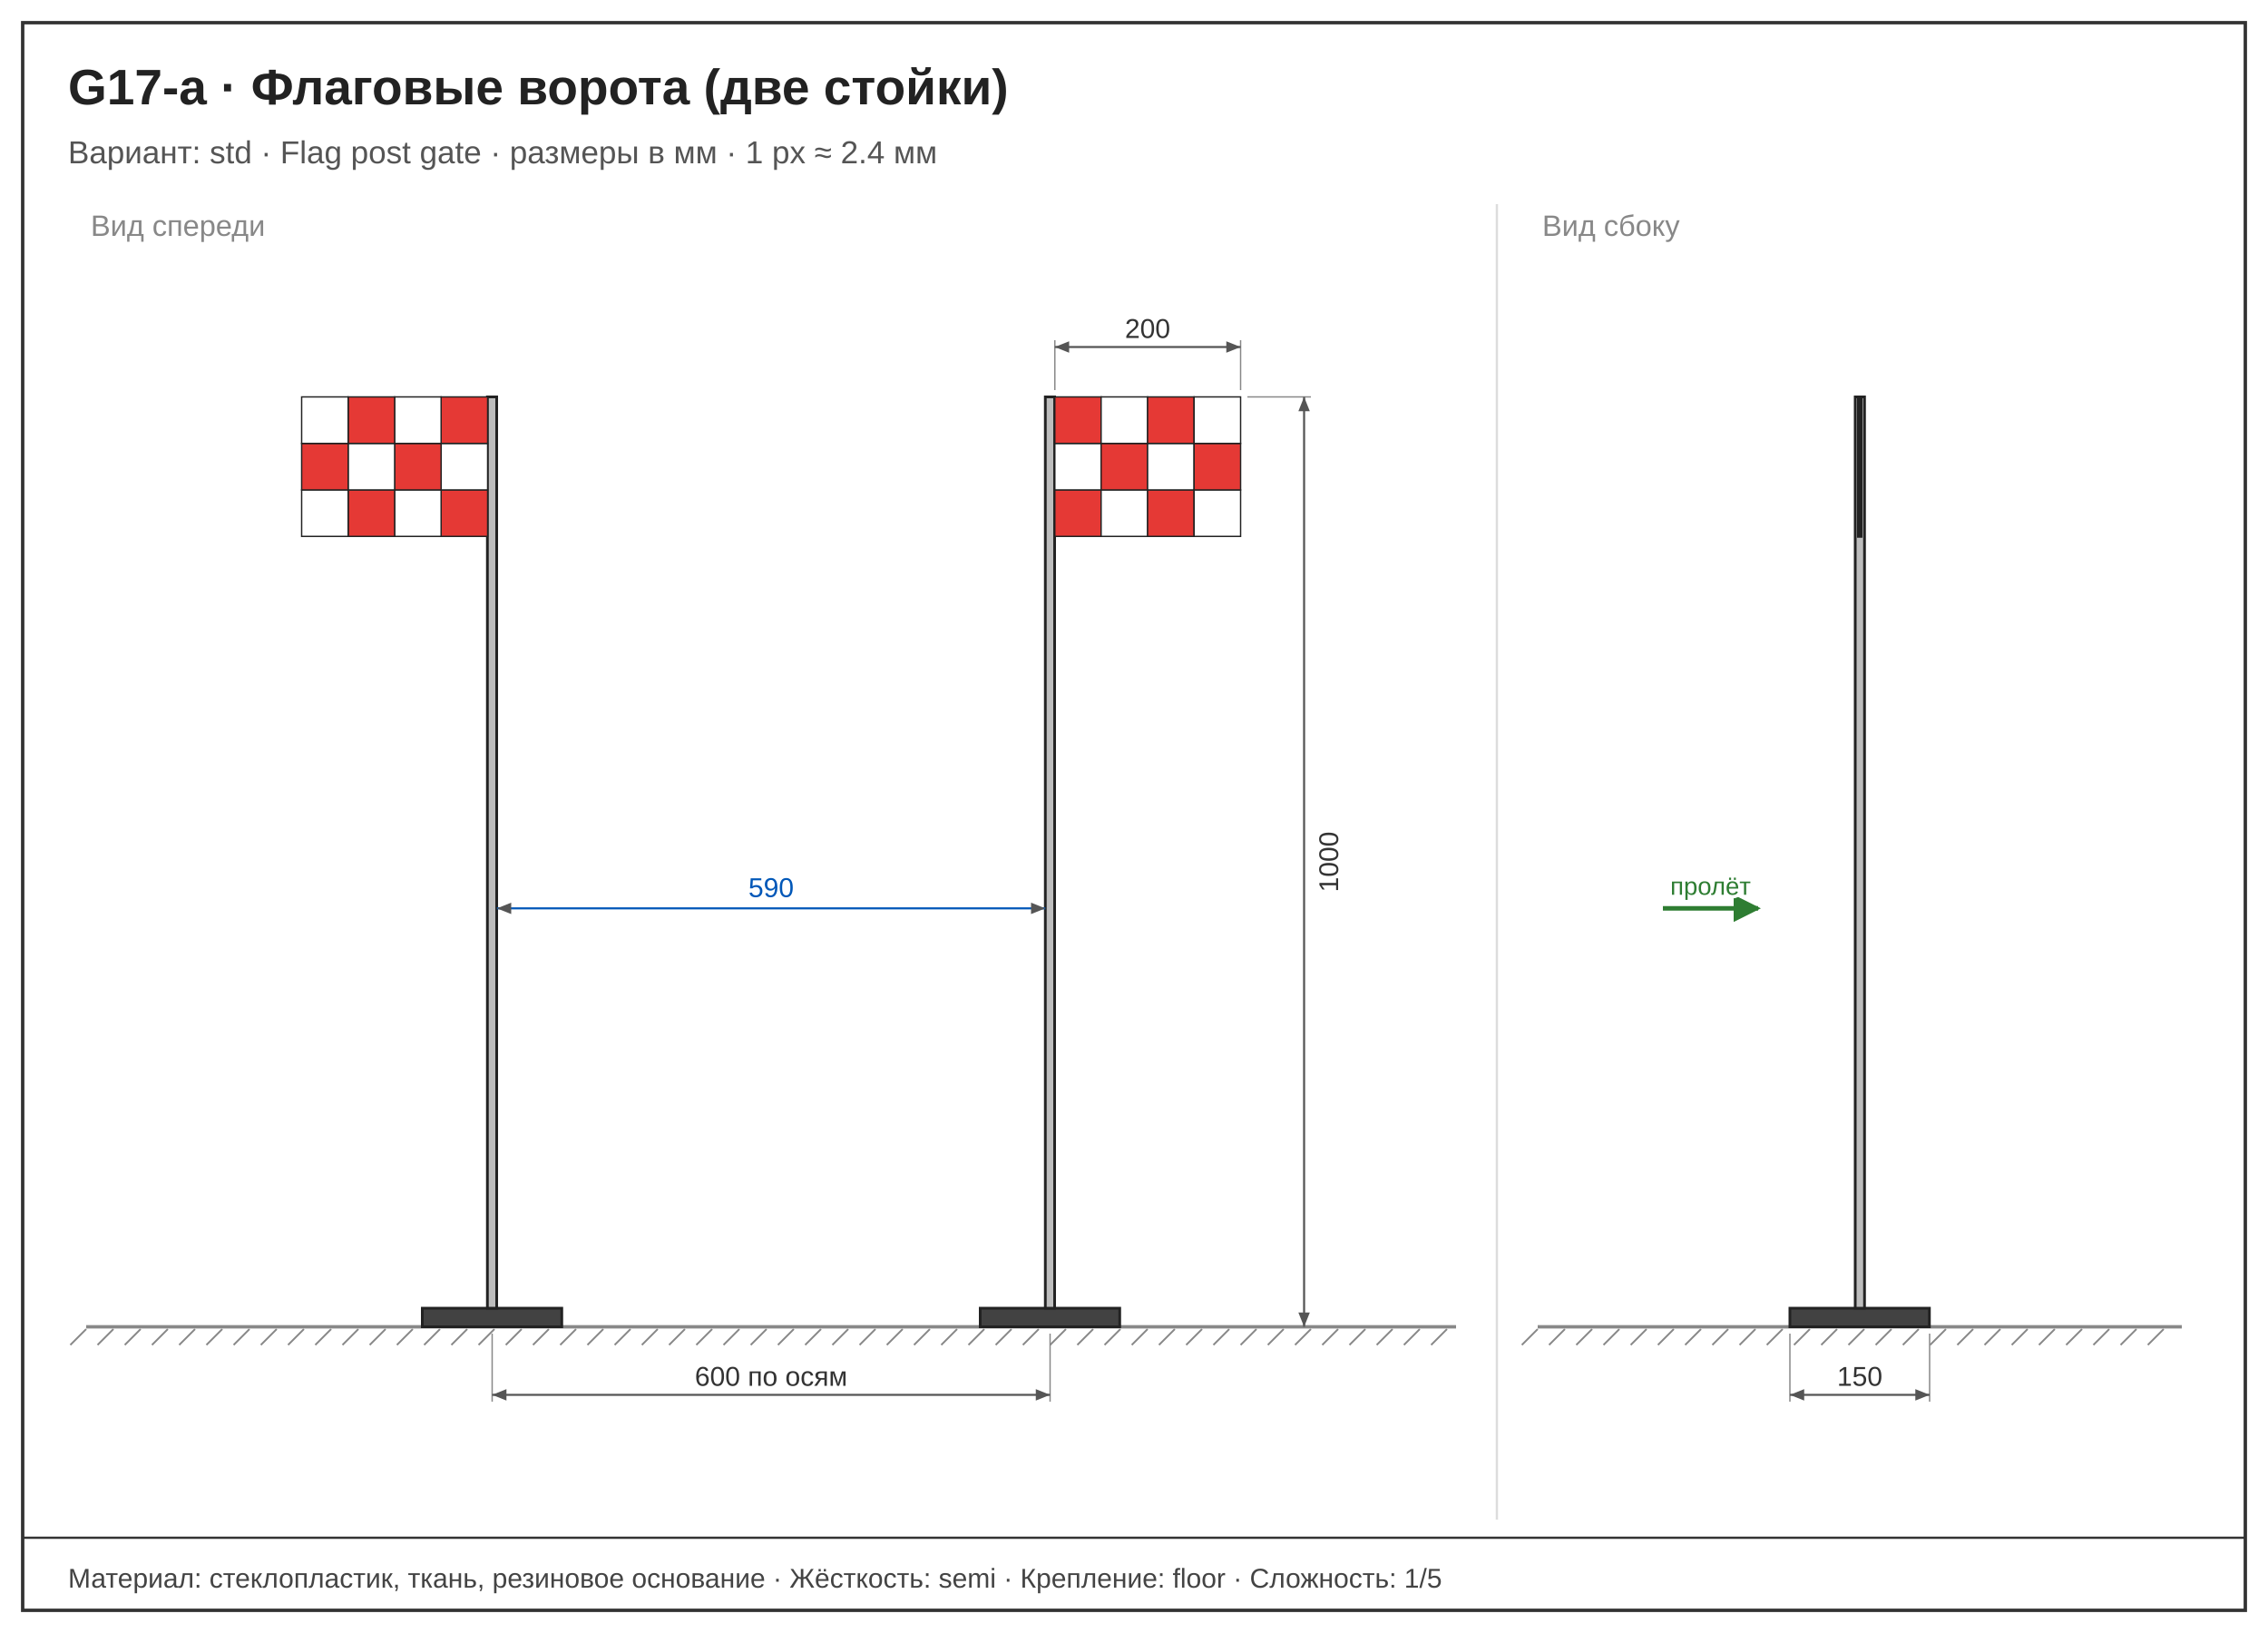
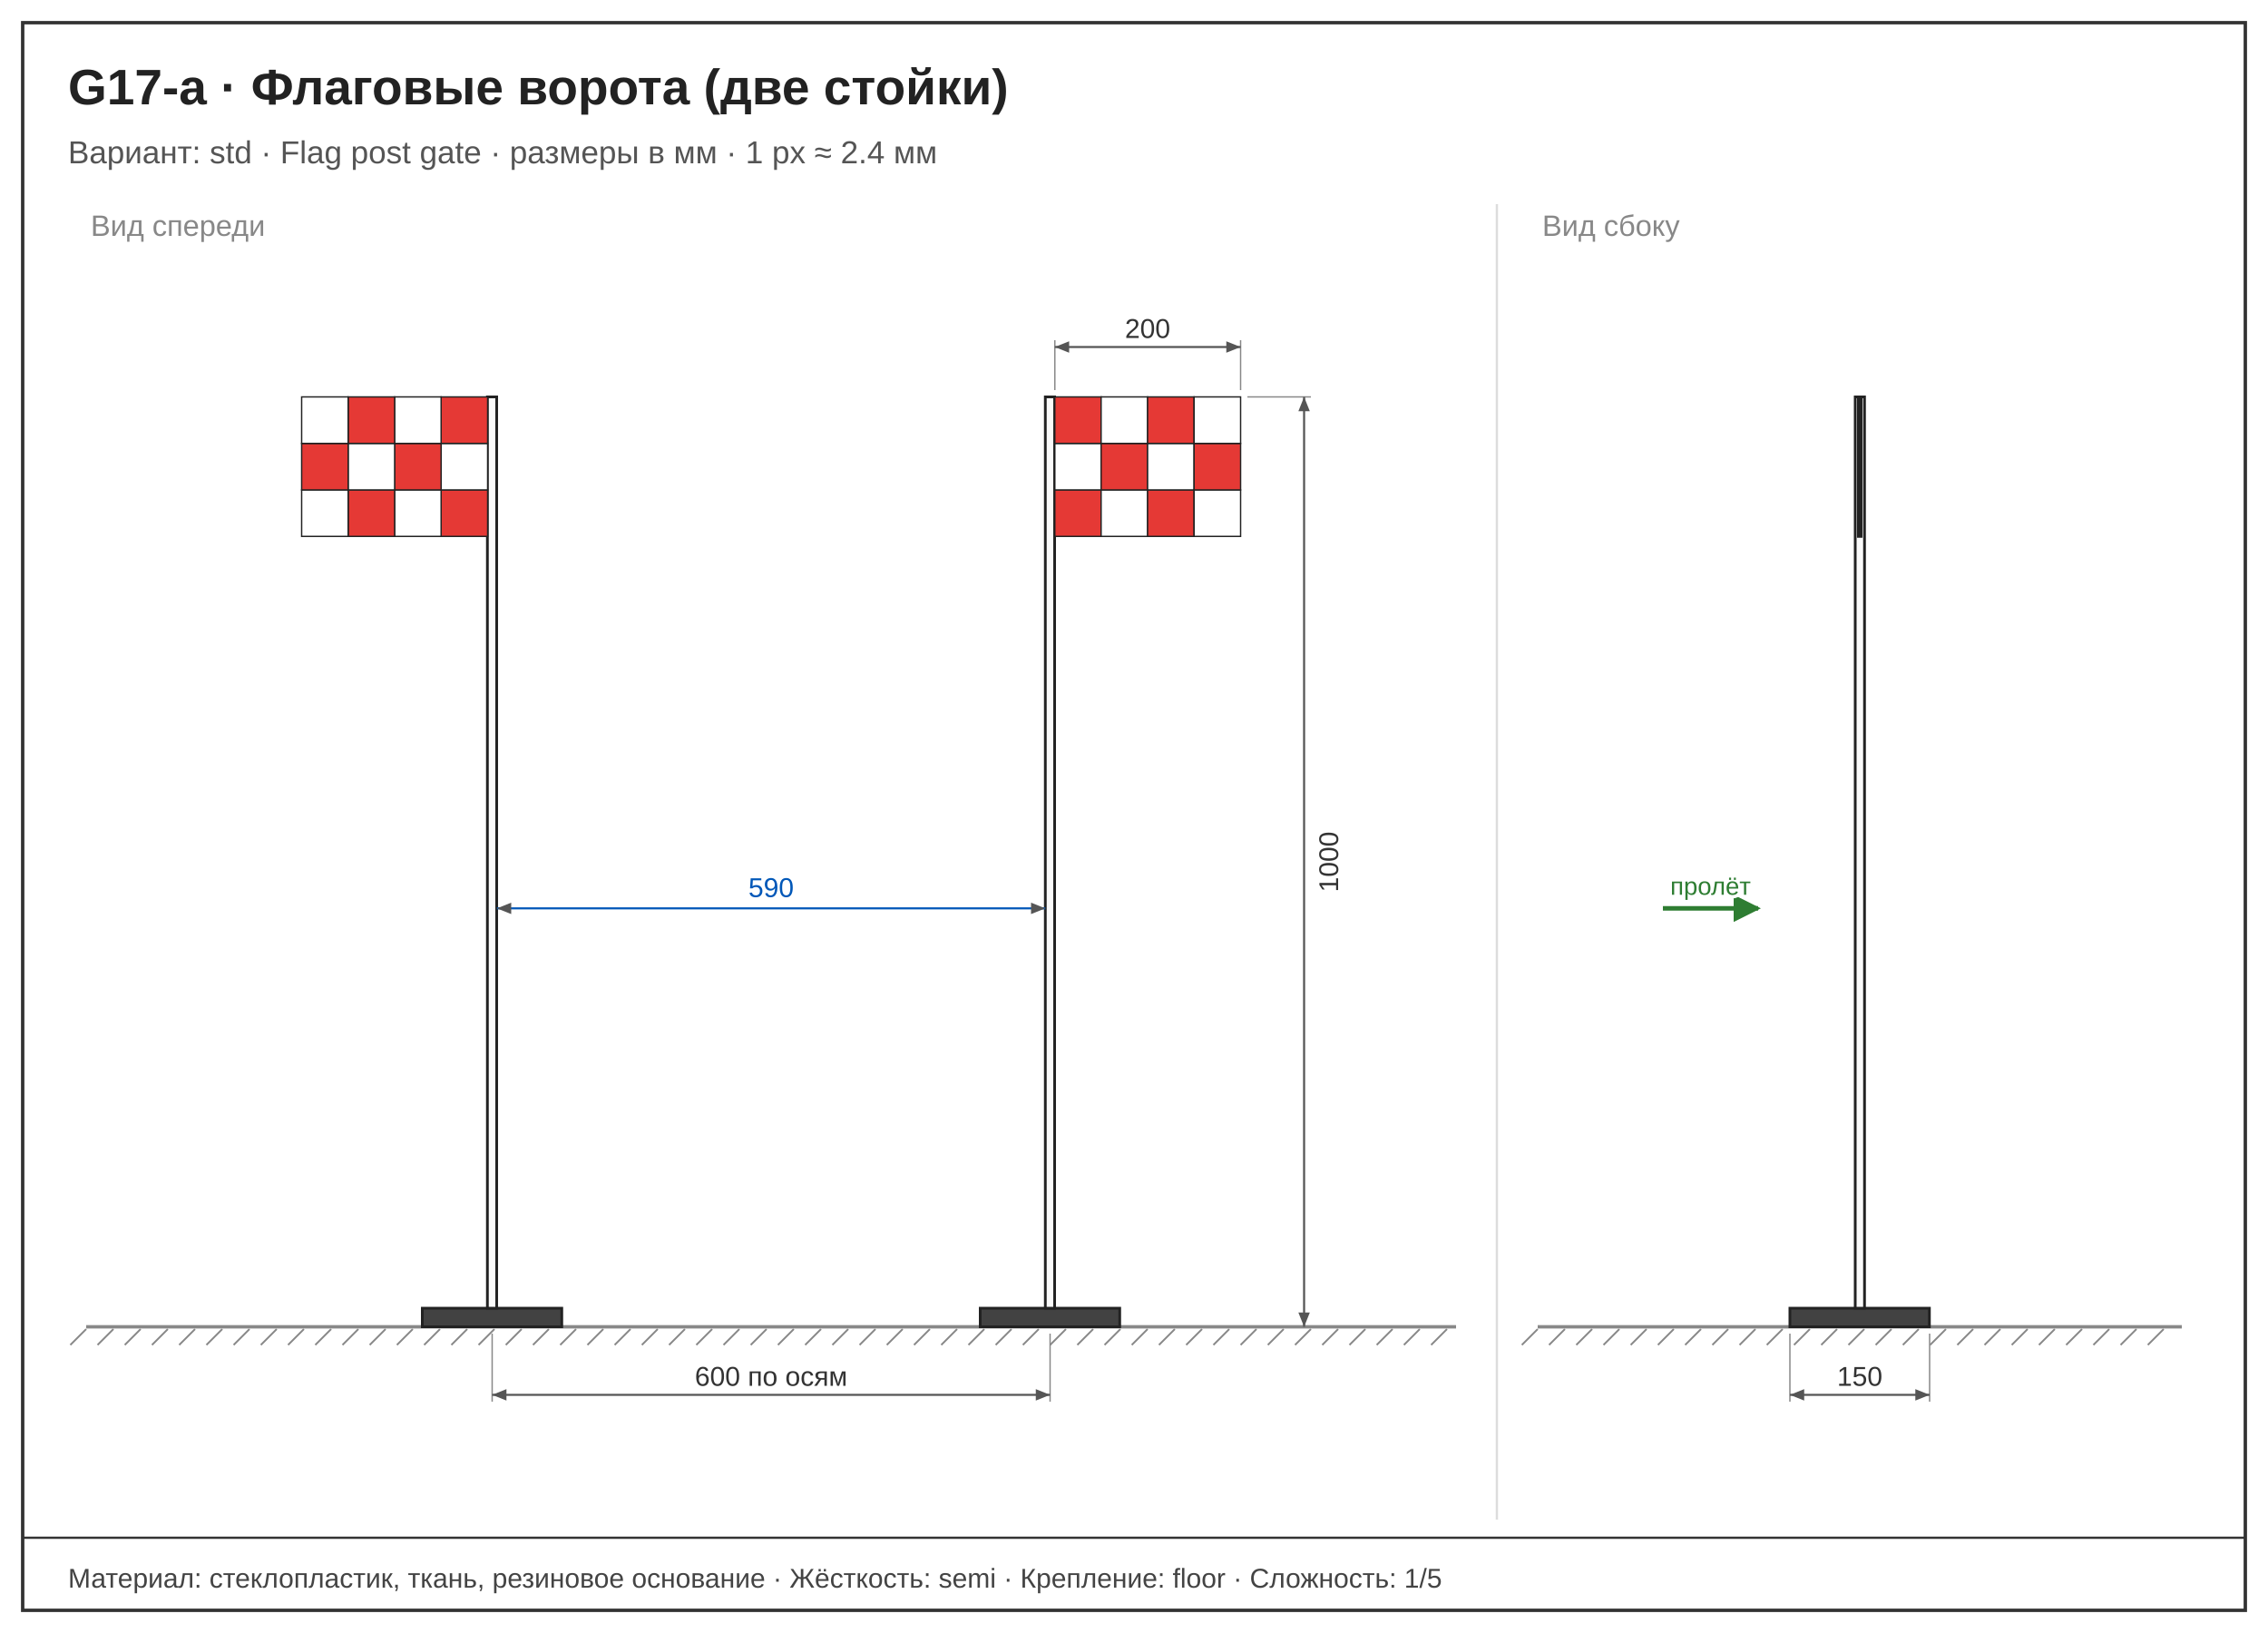
<svg xmlns="http://www.w3.org/2000/svg" viewBox="0 0 1000 720" width="1000" height="720">
  <style>
  .dim{stroke:#555;stroke-width:0.9;fill:none;marker-start:url(#ar);marker-end:url(#ar)}
  .dim.in{stroke:#0057B8}
  .ext{stroke:#888;stroke-width:0.6}
  .dt{font-size:12px;fill:#333;text-anchor:middle;font-family:Arial,Helvetica,sans-serif;paint-order:stroke;stroke:#fff;stroke-width:3px;stroke-linejoin:round}
  .dt.in{fill:#0057B8}
  .fl{stroke:#2E7D32;stroke-width:2;marker-end:url(#fa)}
  .ft{font-size:11px;fill:#2E7D32;text-anchor:middle;font-family:Arial,Helvetica,sans-serif;paint-order:stroke;stroke:#fff;stroke-width:3px}
  .incircle{fill:none;stroke:#0057B8;stroke-width:0.8;stroke-dasharray:4 3}
  text{font-family:Arial,Helvetica,sans-serif}
</style>
  <defs>
    <marker id="ar" viewBox="0 0 10 10" refX="10" refY="5" markerWidth="7" markerHeight="7" orient="auto-start-reverse">
      <path d="M0,1 L10,5 L0,9 z" fill="#555" />
    </marker>
    <marker id="fa" viewBox="0 0 10 10" refX="9" refY="5" markerWidth="6" markerHeight="6" orient="auto">
      <path d="M0,0 L10,5 L0,10 z" fill="#2E7D32" />
    </marker>
    <linearGradient id="cylv" x1="0" y1="0" x2="0" y2="1">
      <stop offset="0" stop-color="#000" stop-opacity="0.28" />
      <stop offset="0.35" stop-color="#fff" stop-opacity="0.35" />
      <stop offset="1" stop-color="#000" stop-opacity="0.32" />
    </linearGradient>
    <linearGradient id="cylh" x1="0" y1="0" x2="1" y2="0">
      <stop offset="0" stop-color="#000" stop-opacity="0.28" />
      <stop offset="0.35" stop-color="#fff" stop-opacity="0.35" />
      <stop offset="1" stop-color="#000" stop-opacity="0.32" />
    </linearGradient>
    <filter id="glow" x="-30%" y="-30%" width="160%" height="160%">
      <feGaussianBlur stdDeviation="6" />
    </filter>
  </defs>
  <rect width="1000" height="720" fill="#fff" />
  <rect x="10" y="10" width="980" height="700" fill="none" stroke="#333" stroke-width="1.5" />
  <text x="30" y="46" font-size="22" font-weight="bold" fill="#222">G17-a · Флаговые ворота (две стойки)</text>
  <text x="30" y="72" font-size="14" fill="#555">Вариант: std  ·  Flag post gate  ·  размеры в мм  ·  1 px ≈ 2.4 мм</text>
  <line x1="660" y1="90" x2="660" y2="670" stroke="#ddd" />
  <text x="40" y="104" font-size="13" fill="#888">Вид спереди</text>
  <text x="680" y="104" font-size="13" fill="#888">Вид сбоку</text>
  <line x1="38" y1="585.0" x2="642" y2="585.0" stroke="#888" stroke-width="1.5" />
  <line x1="38" y1="586.0" x2="31" y2="593.0" stroke="#888" stroke-width="0.8" />
  <line x1="50" y1="586.0" x2="43" y2="593.0" stroke="#888" stroke-width="0.8" />
  <line x1="62" y1="586.0" x2="55" y2="593.0" stroke="#888" stroke-width="0.8" />
  <line x1="74" y1="586.0" x2="67" y2="593.0" stroke="#888" stroke-width="0.8" />
  <line x1="86" y1="586.0" x2="79" y2="593.0" stroke="#888" stroke-width="0.8" />
  <line x1="98" y1="586.0" x2="91" y2="593.0" stroke="#888" stroke-width="0.8" />
  <line x1="110" y1="586.0" x2="103" y2="593.0" stroke="#888" stroke-width="0.8" />
  <line x1="122" y1="586.0" x2="115" y2="593.0" stroke="#888" stroke-width="0.8" />
  <line x1="134" y1="586.0" x2="127" y2="593.0" stroke="#888" stroke-width="0.8" />
  <line x1="146" y1="586.0" x2="139" y2="593.0" stroke="#888" stroke-width="0.8" />
  <line x1="158" y1="586.0" x2="151" y2="593.0" stroke="#888" stroke-width="0.8" />
  <line x1="170" y1="586.0" x2="163" y2="593.0" stroke="#888" stroke-width="0.8" />
  <line x1="182" y1="586.0" x2="175" y2="593.0" stroke="#888" stroke-width="0.8" />
  <line x1="194" y1="586.0" x2="187" y2="593.0" stroke="#888" stroke-width="0.8" />
  <line x1="206" y1="586.0" x2="199" y2="593.0" stroke="#888" stroke-width="0.8" />
  <line x1="218" y1="586.0" x2="211" y2="593.0" stroke="#888" stroke-width="0.8" />
  <line x1="230" y1="586.0" x2="223" y2="593.0" stroke="#888" stroke-width="0.8" />
  <line x1="242" y1="586.0" x2="235" y2="593.0" stroke="#888" stroke-width="0.8" />
  <line x1="254" y1="586.0" x2="247" y2="593.0" stroke="#888" stroke-width="0.8" />
  <line x1="266" y1="586.0" x2="259" y2="593.0" stroke="#888" stroke-width="0.8" />
  <line x1="278" y1="586.0" x2="271" y2="593.0" stroke="#888" stroke-width="0.8" />
  <line x1="290" y1="586.0" x2="283" y2="593.0" stroke="#888" stroke-width="0.8" />
  <line x1="302" y1="586.0" x2="295" y2="593.0" stroke="#888" stroke-width="0.8" />
  <line x1="314" y1="586.0" x2="307" y2="593.0" stroke="#888" stroke-width="0.8" />
  <line x1="326" y1="586.0" x2="319" y2="593.0" stroke="#888" stroke-width="0.8" />
  <line x1="338" y1="586.0" x2="331" y2="593.0" stroke="#888" stroke-width="0.8" />
  <line x1="350" y1="586.0" x2="343" y2="593.0" stroke="#888" stroke-width="0.8" />
  <line x1="362" y1="586.0" x2="355" y2="593.0" stroke="#888" stroke-width="0.8" />
  <line x1="374" y1="586.0" x2="367" y2="593.0" stroke="#888" stroke-width="0.8" />
  <line x1="386" y1="586.0" x2="379" y2="593.0" stroke="#888" stroke-width="0.8" />
  <line x1="398" y1="586.0" x2="391" y2="593.0" stroke="#888" stroke-width="0.8" />
  <line x1="410" y1="586.0" x2="403" y2="593.0" stroke="#888" stroke-width="0.8" />
  <line x1="422" y1="586.0" x2="415" y2="593.0" stroke="#888" stroke-width="0.8" />
  <line x1="434" y1="586.0" x2="427" y2="593.0" stroke="#888" stroke-width="0.8" />
  <line x1="446" y1="586.0" x2="439" y2="593.0" stroke="#888" stroke-width="0.8" />
  <line x1="458" y1="586.0" x2="451" y2="593.0" stroke="#888" stroke-width="0.8" />
  <line x1="470" y1="586.0" x2="463" y2="593.0" stroke="#888" stroke-width="0.8" />
  <line x1="482" y1="586.0" x2="475" y2="593.0" stroke="#888" stroke-width="0.8" />
  <line x1="494" y1="586.0" x2="487" y2="593.0" stroke="#888" stroke-width="0.8" />
  <line x1="506" y1="586.0" x2="499" y2="593.0" stroke="#888" stroke-width="0.8" />
  <line x1="518" y1="586.0" x2="511" y2="593.0" stroke="#888" stroke-width="0.8" />
  <line x1="530" y1="586.0" x2="523" y2="593.0" stroke="#888" stroke-width="0.8" />
  <line x1="542" y1="586.0" x2="535" y2="593.0" stroke="#888" stroke-width="0.8" />
  <line x1="554" y1="586.0" x2="547" y2="593.0" stroke="#888" stroke-width="0.8" />
  <line x1="566" y1="586.0" x2="559" y2="593.0" stroke="#888" stroke-width="0.8" />
  <line x1="578" y1="586.0" x2="571" y2="593.0" stroke="#888" stroke-width="0.8" />
  <line x1="590" y1="586.0" x2="583" y2="593.0" stroke="#888" stroke-width="0.8" />
  <line x1="602" y1="586.0" x2="595" y2="593.0" stroke="#888" stroke-width="0.8" />
  <line x1="614" y1="586.0" x2="607" y2="593.0" stroke="#888" stroke-width="0.8" />
  <line x1="626" y1="586.0" x2="619" y2="593.0" stroke="#888" stroke-width="0.8" />
  <line x1="638" y1="586.0" x2="631" y2="593.0" stroke="#888" stroke-width="0.8" />
  <rect x="186.2" y="576.8" width="61.5" height="8.2" fill="#424242" stroke="#222" stroke-width="1.2" />
-   <rect x="214.9" y="175.0" width="4.1" height="401.8" fill="#BDBDBD" stroke="#222" stroke-width="1.2" />
+   <rect x="214.9" y="175.0" width="4.1" height="401.8" fill="#FAFAFA" stroke="#222" stroke-width="1.2" />
  <rect x="194.5" y="216.0" width="20.5" height="20.5" fill="#E53935" stroke="#222" stroke-width="0.6" />
  <rect x="194.5" y="195.5" width="20.5" height="20.5" fill="#FFFFFF" stroke="#222" stroke-width="0.6" />
  <rect x="194.5" y="175.0" width="20.5" height="20.5" fill="#E53935" stroke="#222" stroke-width="0.6" />
  <rect x="174.0" y="216.0" width="20.5" height="20.5" fill="#FFFFFF" stroke="#222" stroke-width="0.6" />
  <rect x="174.0" y="195.5" width="20.5" height="20.5" fill="#E53935" stroke="#222" stroke-width="0.6" />
  <rect x="174.0" y="175.0" width="20.5" height="20.5" fill="#FFFFFF" stroke="#222" stroke-width="0.6" />
  <rect x="153.5" y="216.0" width="20.5" height="20.5" fill="#E53935" stroke="#222" stroke-width="0.6" />
  <rect x="153.5" y="195.5" width="20.5" height="20.5" fill="#FFFFFF" stroke="#222" stroke-width="0.6" />
  <rect x="153.5" y="175.0" width="20.5" height="20.5" fill="#E53935" stroke="#222" stroke-width="0.6" />
  <rect x="133.0" y="216.0" width="20.5" height="20.5" fill="#FFFFFF" stroke="#222" stroke-width="0.6" />
  <rect x="133.0" y="195.5" width="20.5" height="20.5" fill="#E53935" stroke="#222" stroke-width="0.6" />
  <rect x="133.0" y="175.0" width="20.5" height="20.5" fill="#FFFFFF" stroke="#222" stroke-width="0.6" />
  <rect x="432.2" y="576.8" width="61.5" height="8.2" fill="#424242" stroke="#222" stroke-width="1.2" />
-   <rect x="460.9" y="175.0" width="4.1" height="401.8" fill="#BDBDBD" stroke="#222" stroke-width="1.2" />
+   <rect x="460.9" y="175.0" width="4.1" height="401.8" fill="#FAFAFA" stroke="#222" stroke-width="1.2" />
  <rect x="465.1" y="216.0" width="20.5" height="20.5" fill="#E53935" stroke="#222" stroke-width="0.6" />
  <rect x="465.1" y="195.5" width="20.5" height="20.5" fill="#FFFFFF" stroke="#222" stroke-width="0.6" />
  <rect x="465.1" y="175.0" width="20.5" height="20.5" fill="#E53935" stroke="#222" stroke-width="0.6" />
  <rect x="485.5" y="216.0" width="20.5" height="20.5" fill="#FFFFFF" stroke="#222" stroke-width="0.6" />
  <rect x="485.5" y="195.5" width="20.5" height="20.5" fill="#E53935" stroke="#222" stroke-width="0.6" />
  <rect x="485.5" y="175.0" width="20.5" height="20.5" fill="#FFFFFF" stroke="#222" stroke-width="0.6" />
  <rect x="506.0" y="216.0" width="20.5" height="20.5" fill="#E53935" stroke="#222" stroke-width="0.6" />
  <rect x="506.0" y="195.5" width="20.5" height="20.5" fill="#FFFFFF" stroke="#222" stroke-width="0.6" />
  <rect x="506.0" y="175.0" width="20.5" height="20.5" fill="#E53935" stroke="#222" stroke-width="0.6" />
  <rect x="526.5" y="216.0" width="20.5" height="20.5" fill="#FFFFFF" stroke="#222" stroke-width="0.6" />
  <rect x="526.5" y="195.5" width="20.5" height="20.5" fill="#E53935" stroke="#222" stroke-width="0.6" />
  <rect x="526.5" y="175.0" width="20.5" height="20.5" fill="#FFFFFF" stroke="#222" stroke-width="0.6" />
  <line x1="217.0" y1="588.0" x2="217.0" y2="618.0" class="ext" />
  <line x1="463.0" y1="588.0" x2="463.0" y2="618.0" class="ext" />
  <line x1="217.0" y1="615.0" x2="463.0" y2="615.0" class="dim" />
  <text x="340.0" y="611.0" class="dt">600 по осям</text>
  <line x1="219.1" y1="400.5" x2="460.9" y2="400.5" class="dim in" />
  <text x="340.0" y="395.5" class="dt in" dy="0">590</text>
  <line x1="550.0" y1="585.0" x2="578.0" y2="585.0" class="ext" />
  <line x1="550.0" y1="175.0" x2="578.0" y2="175.0" class="ext" />
  <line x1="575.0" y1="585.0" x2="575.0" y2="175.0" class="dim" />
  <text x="580.0" y="380.0" class="dt" transform="rotate(-90 580.0 380.0)" dy="10">1000</text>
  <line x1="465.1" y1="172.0" x2="465.1" y2="150.0" class="ext" />
  <line x1="547.0" y1="172.0" x2="547.0" y2="150.0" class="ext" />
  <line x1="465.1" y1="153.0" x2="547.0" y2="153.0" class="dim" />
  <text x="506.0" y="149.0" class="dt">200</text>
  <line x1="678" y1="585.0" x2="962" y2="585.0" stroke="#888" stroke-width="1.5" />
  <line x1="678" y1="586.0" x2="671" y2="593.0" stroke="#888" stroke-width="0.8" />
  <line x1="690" y1="586.0" x2="683" y2="593.0" stroke="#888" stroke-width="0.8" />
  <line x1="702" y1="586.0" x2="695" y2="593.0" stroke="#888" stroke-width="0.8" />
  <line x1="714" y1="586.0" x2="707" y2="593.0" stroke="#888" stroke-width="0.8" />
  <line x1="726" y1="586.0" x2="719" y2="593.0" stroke="#888" stroke-width="0.8" />
  <line x1="738" y1="586.0" x2="731" y2="593.0" stroke="#888" stroke-width="0.8" />
  <line x1="750" y1="586.0" x2="743" y2="593.0" stroke="#888" stroke-width="0.8" />
  <line x1="762" y1="586.0" x2="755" y2="593.0" stroke="#888" stroke-width="0.8" />
  <line x1="774" y1="586.0" x2="767" y2="593.0" stroke="#888" stroke-width="0.8" />
  <line x1="786" y1="586.0" x2="779" y2="593.0" stroke="#888" stroke-width="0.8" />
  <line x1="798" y1="586.0" x2="791" y2="593.0" stroke="#888" stroke-width="0.8" />
  <line x1="810" y1="586.0" x2="803" y2="593.0" stroke="#888" stroke-width="0.8" />
  <line x1="822" y1="586.0" x2="815" y2="593.0" stroke="#888" stroke-width="0.8" />
  <line x1="834" y1="586.0" x2="827" y2="593.0" stroke="#888" stroke-width="0.8" />
  <line x1="846" y1="586.0" x2="839" y2="593.0" stroke="#888" stroke-width="0.8" />
  <line x1="858" y1="586.0" x2="851" y2="593.0" stroke="#888" stroke-width="0.8" />
  <line x1="870" y1="586.0" x2="863" y2="593.0" stroke="#888" stroke-width="0.8" />
  <line x1="882" y1="586.0" x2="875" y2="593.0" stroke="#888" stroke-width="0.8" />
  <line x1="894" y1="586.0" x2="887" y2="593.0" stroke="#888" stroke-width="0.8" />
  <line x1="906" y1="586.0" x2="899" y2="593.0" stroke="#888" stroke-width="0.8" />
  <line x1="918" y1="586.0" x2="911" y2="593.0" stroke="#888" stroke-width="0.8" />
  <line x1="930" y1="586.0" x2="923" y2="593.0" stroke="#888" stroke-width="0.8" />
  <line x1="942" y1="586.0" x2="935" y2="593.0" stroke="#888" stroke-width="0.8" />
  <line x1="954" y1="586.0" x2="947" y2="593.0" stroke="#888" stroke-width="0.8" />
  <rect x="789.2" y="576.8" width="61.5" height="8.2" fill="#424242" stroke="#222" stroke-width="1.2" />
-   <rect x="818.0" y="175.0" width="4.1" height="401.8" fill="#BDBDBD" stroke="#222" stroke-width="1.2" />
+   <rect x="818.0" y="175.0" width="4.1" height="401.8" fill="#FAFAFA" stroke="#222" stroke-width="1.2" />
  <rect x="819.4" y="175.0" width="1.2" height="61.5" fill="#E53935" stroke="#222" stroke-width="1.2" />
  <line x1="789.2" y1="588.0" x2="789.2" y2="618.0" class="ext" />
  <line x1="850.8" y1="588.0" x2="850.8" y2="618.0" class="ext" />
  <line x1="789.2" y1="615.0" x2="850.8" y2="615.0" class="dim" />
  <text x="820.0" y="611.0" class="dt">150</text>
  <line x1="733.2" y1="400.5" x2="775.2" y2="400.5" class="fl" />
  <text x="754.2" y="394.5" class="ft">пролёт</text>
  <line x1="10" y1="678" x2="990" y2="678" stroke="#333" />
  <text x="30" y="700" font-size="12" fill="#444">Материал: стеклопластик, ткань, резиновое основание  ·  Жёсткость: semi  ·  Крепление: floor  ·  Сложность: 1/5</text>
</svg>
